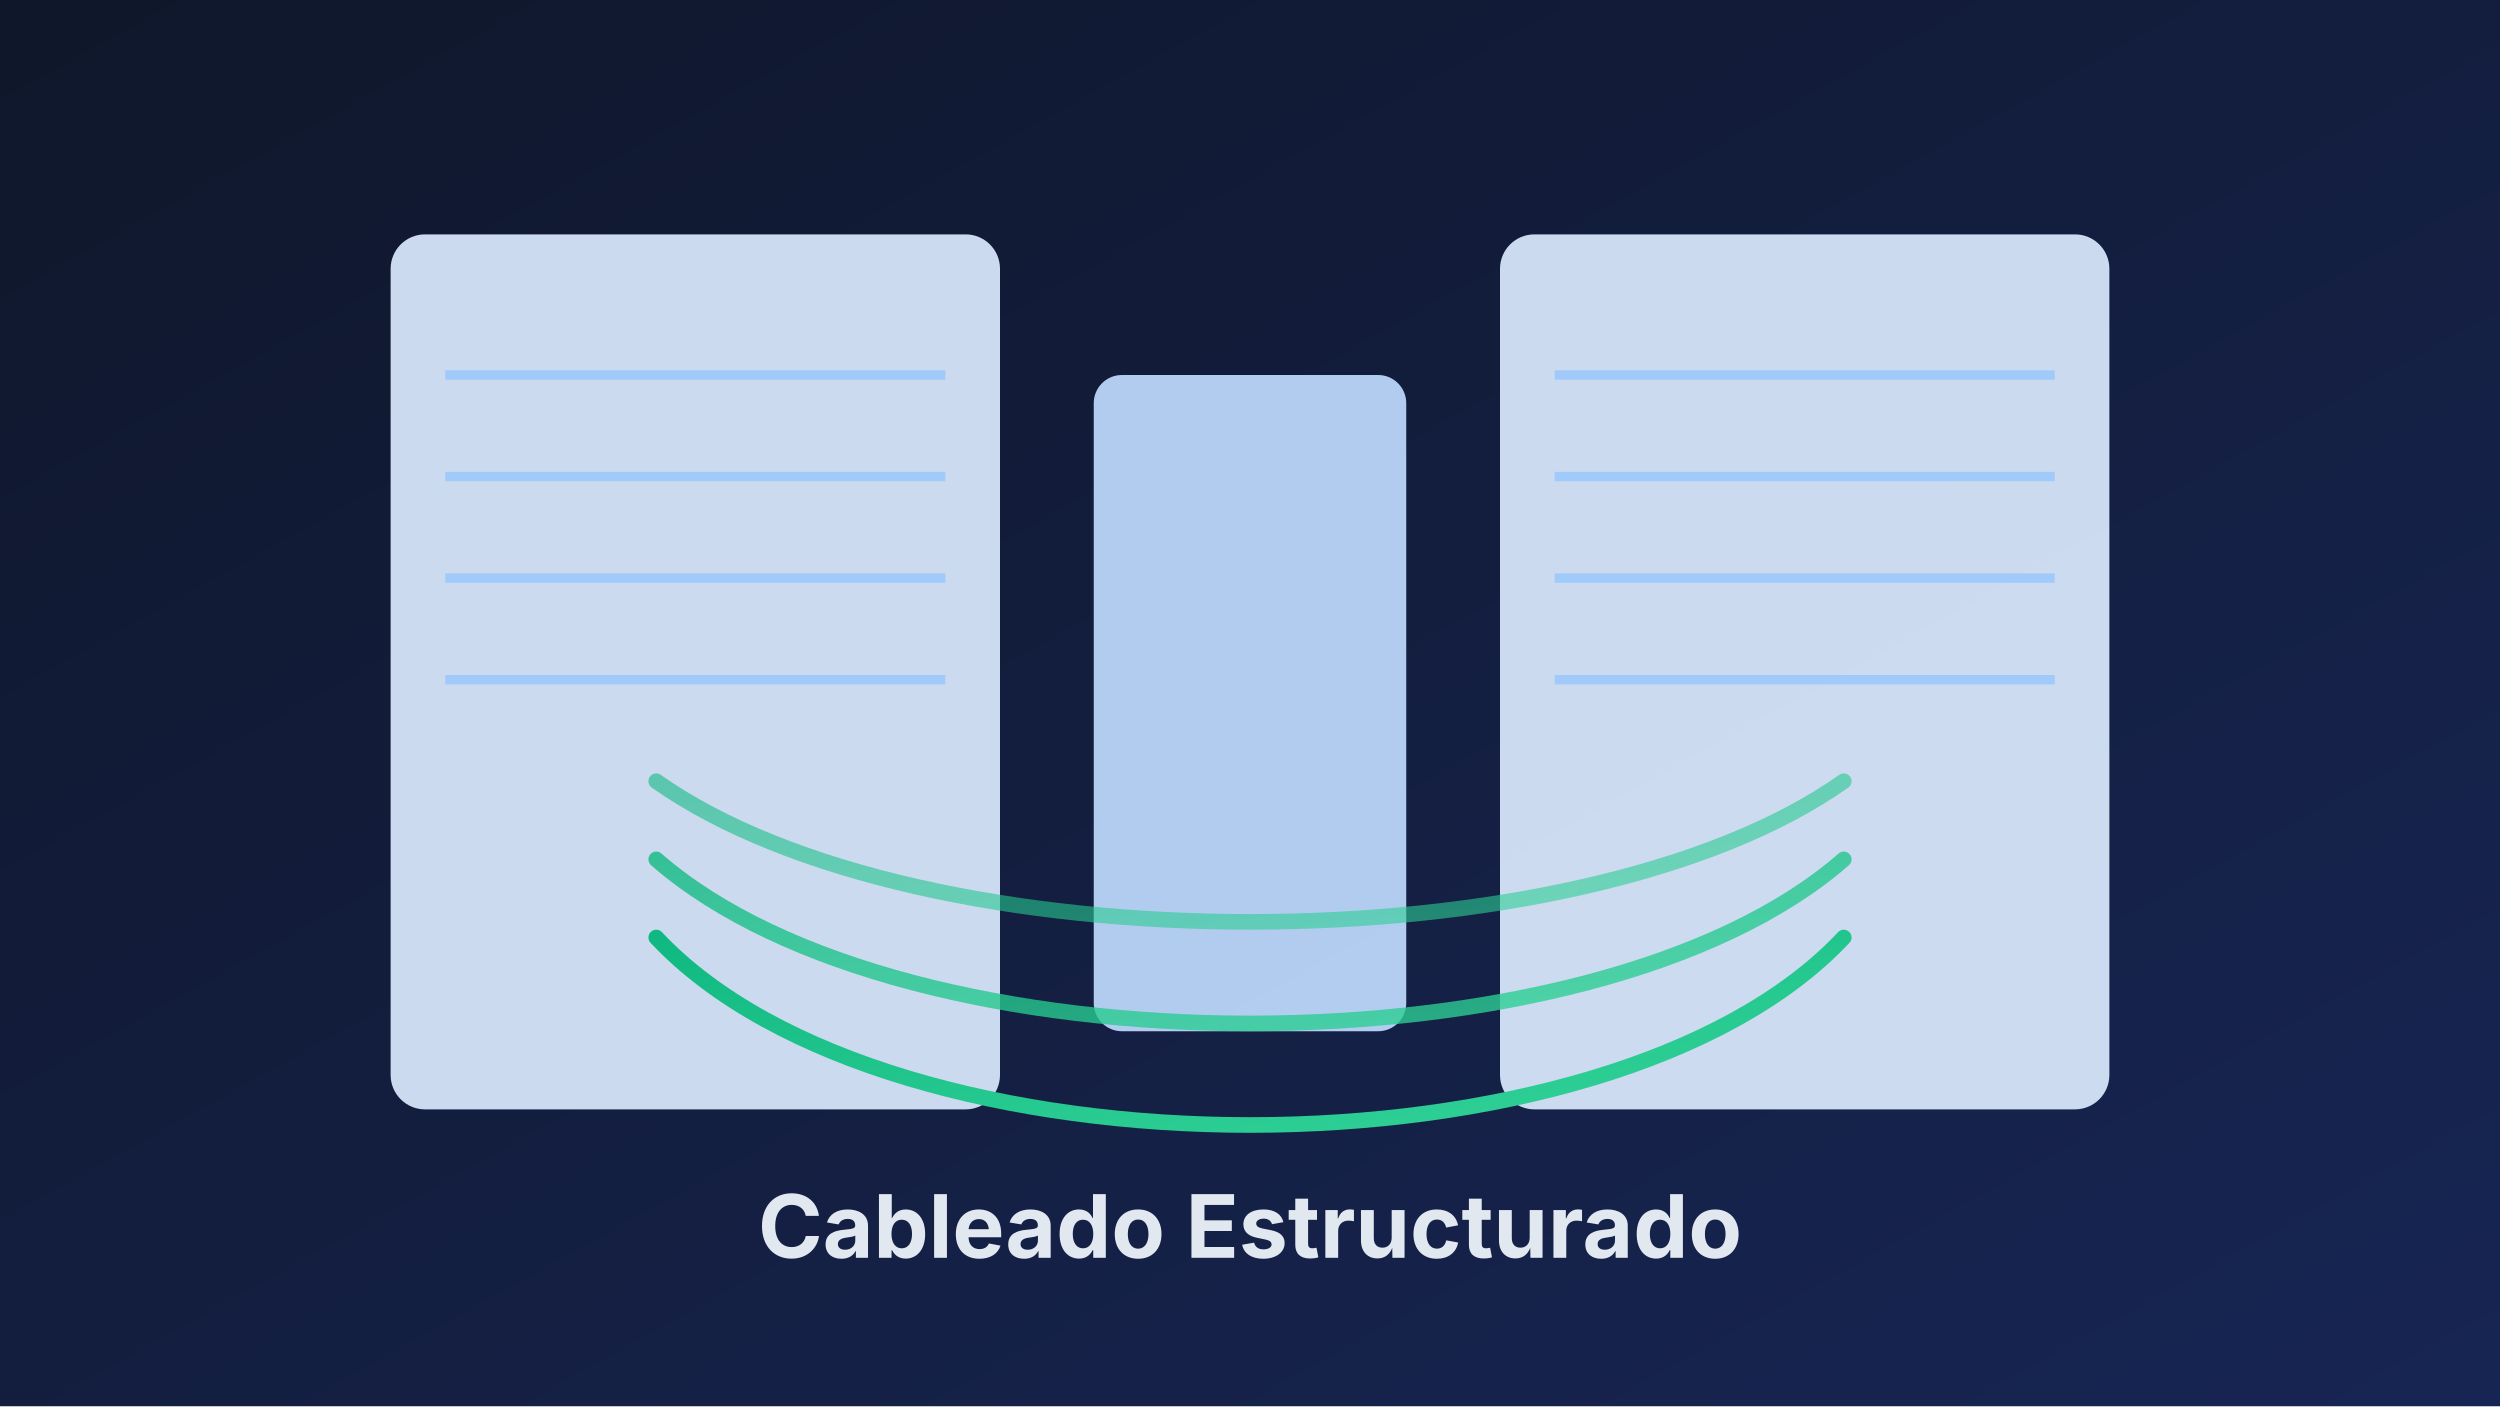
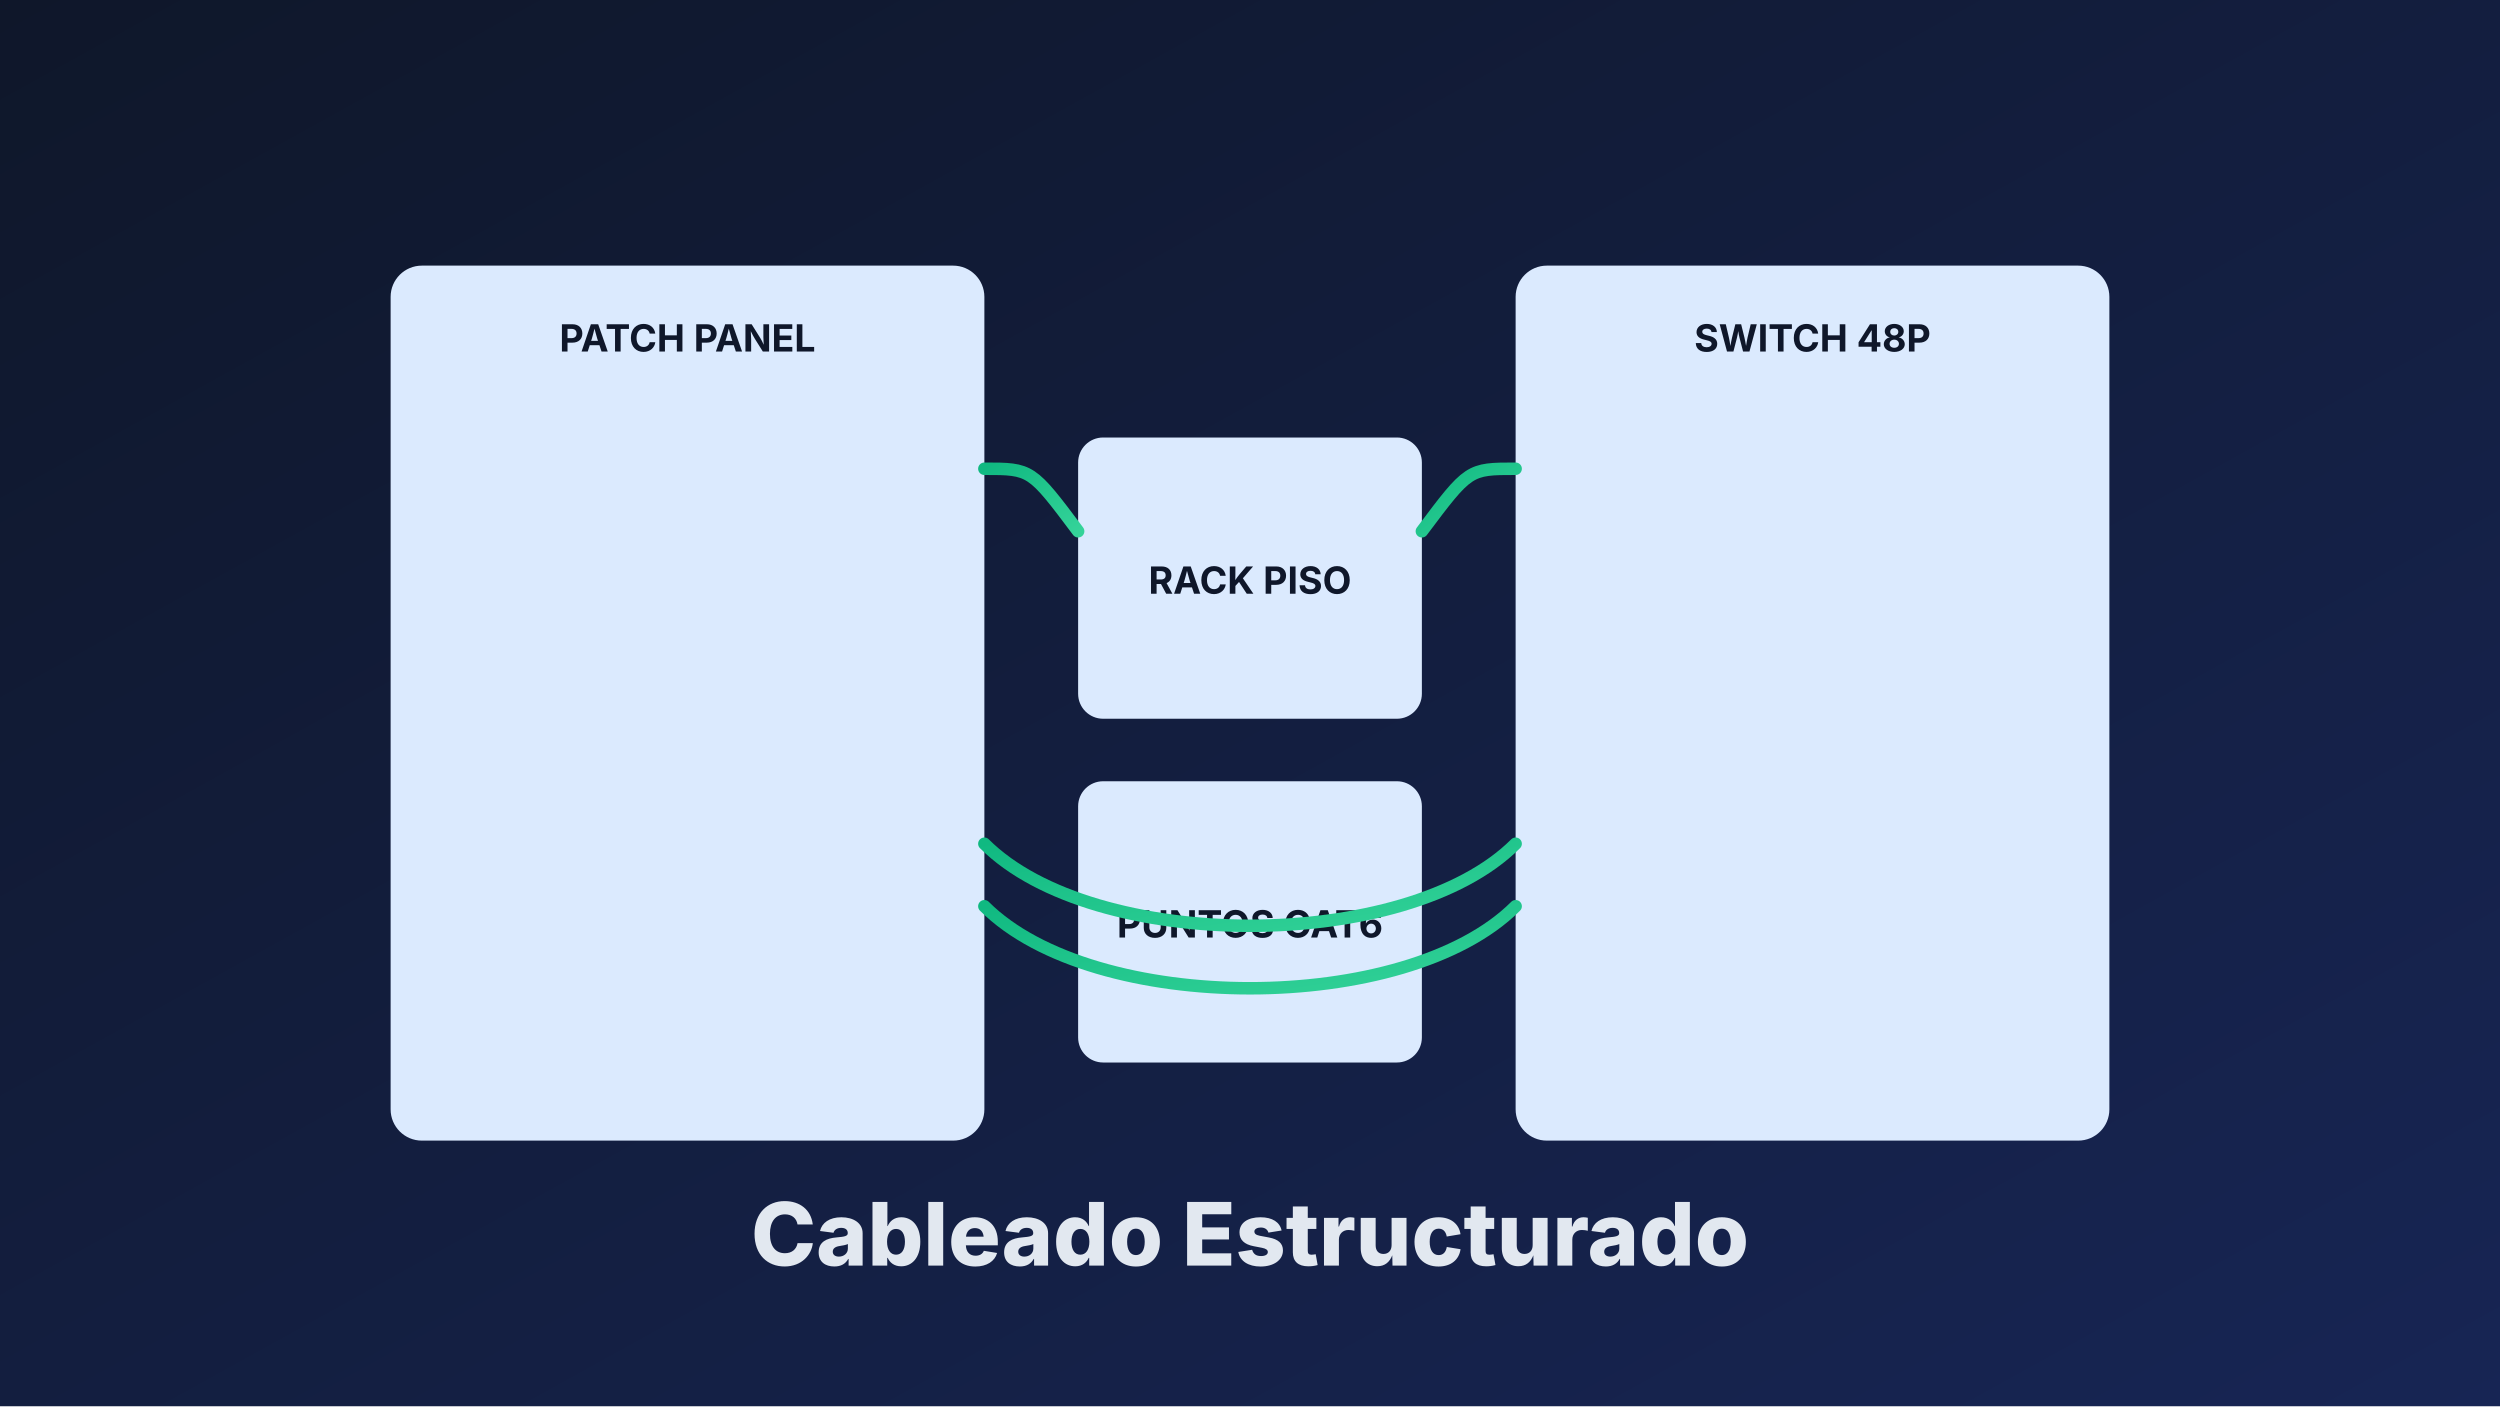
<svg xmlns="http://www.w3.org/2000/svg" width="1600" height="900" viewBox="0 0 1600 900" role="img" aria-labelledby="title desc">
  <defs>
-     <linearGradient id="bg4" x1="0" y1="0" x2="1" y2="1">
+     <linearGradient id="bg" x1="0" y1="0" x2="1" y2="1">
      <stop offset="0%" stop-color="#0f172a" />
      <stop offset="100%" stop-color="#172554" />
    </linearGradient>
-     <linearGradient id="green4" x1="0" y1="0" x2="1" y2="1">
+     <linearGradient id="acc" x1="0" y1="0" x2="1" y2="1">
      <stop offset="0%" stop-color="#10b981" />
      <stop offset="100%" stop-color="#34d399" />
    </linearGradient>
  </defs>
-   <rect width="1600" height="900" fill="url(#bg4)" />
-   <g fill="#dbeafe" opacity="0.92">
-     <rect x="250" y="150" width="390" height="560" rx="22" />
-     <rect x="960" y="150" width="390" height="560" rx="22" />
-     <rect x="700" y="240" width="200" height="420" rx="18" fill="#bfdbfe" />
+   <rect width="1600" height="900" fill="url(#bg)" />
+   <g fill="#dbeafe">
+     <rect x="250" y="170" width="380" height="560" rx="20" />
+     <rect x="970" y="170" width="380" height="560" rx="20" />
+     <rect x="690" y="280" width="220" height="180" rx="16" />
+     <rect x="690" y="500" width="220" height="180" rx="16" />
  </g>
-   <g stroke="#93c5fd" stroke-width="6" opacity="0.8">
-     <line x1="285" y1="240" x2="605" y2="240" />
-     <line x1="285" y1="305" x2="605" y2="305" />
-     <line x1="285" y1="370" x2="605" y2="370" />
-     <line x1="285" y1="435" x2="605" y2="435" />
-     <line x1="995" y1="240" x2="1315" y2="240" />
-     <line x1="995" y1="305" x2="1315" y2="305" />
-     <line x1="995" y1="370" x2="1315" y2="370" />
-     <line x1="995" y1="435" x2="1315" y2="435" />
+   <g fill="#0f172a" font-family="Inter, Segoe UI, Arial, sans-serif" font-weight="700" font-size="24" text-anchor="middle">
+     <text x="440" y="225">PATCH PANEL</text>
+     <text x="1160" y="225">SWITCH 48P</text>
+     <text x="800" y="380">RACK PISO</text>
+     <text x="800" y="600">PUNTOS CAT6</text>
  </g>
-   <g stroke="url(#green4)" stroke-width="10" fill="none" stroke-linecap="round">
-     <path d="M420 600 C 570 760, 1030 760, 1180 600" />
-     <path d="M420 550 C 580 690, 1020 690, 1180 550" opacity="0.8" />
-     <path d="M420 500 C 590 620, 1010 620, 1180 500" opacity="0.6" />
+   <g stroke="url(#acc)" stroke-width="8" fill="none" stroke-linecap="round">
+     <path d="M630 300 C 660 300, 660 300, 690 340" />
+     <path d="M910 340 C 940 300, 940 300, 970 300" />
+     <path d="M630 580 C 700 650, 900 650, 970 580" />
+     <path d="M630 540 C 700 610, 900 610, 970 540" />
  </g>
-   <text x="800" y="805" text-anchor="middle" fill="#e2e8f0" font-size="56" font-family="Inter, Segoe UI, Arial, sans-serif" font-weight="700">Cableado Estructurado</text>
+   <text x="800" y="810" text-anchor="middle" fill="#e2e8f0" font-size="56" font-family="Inter, Segoe UI, Arial, sans-serif" font-weight="800">Cableado Estructurado</text>
</svg>
